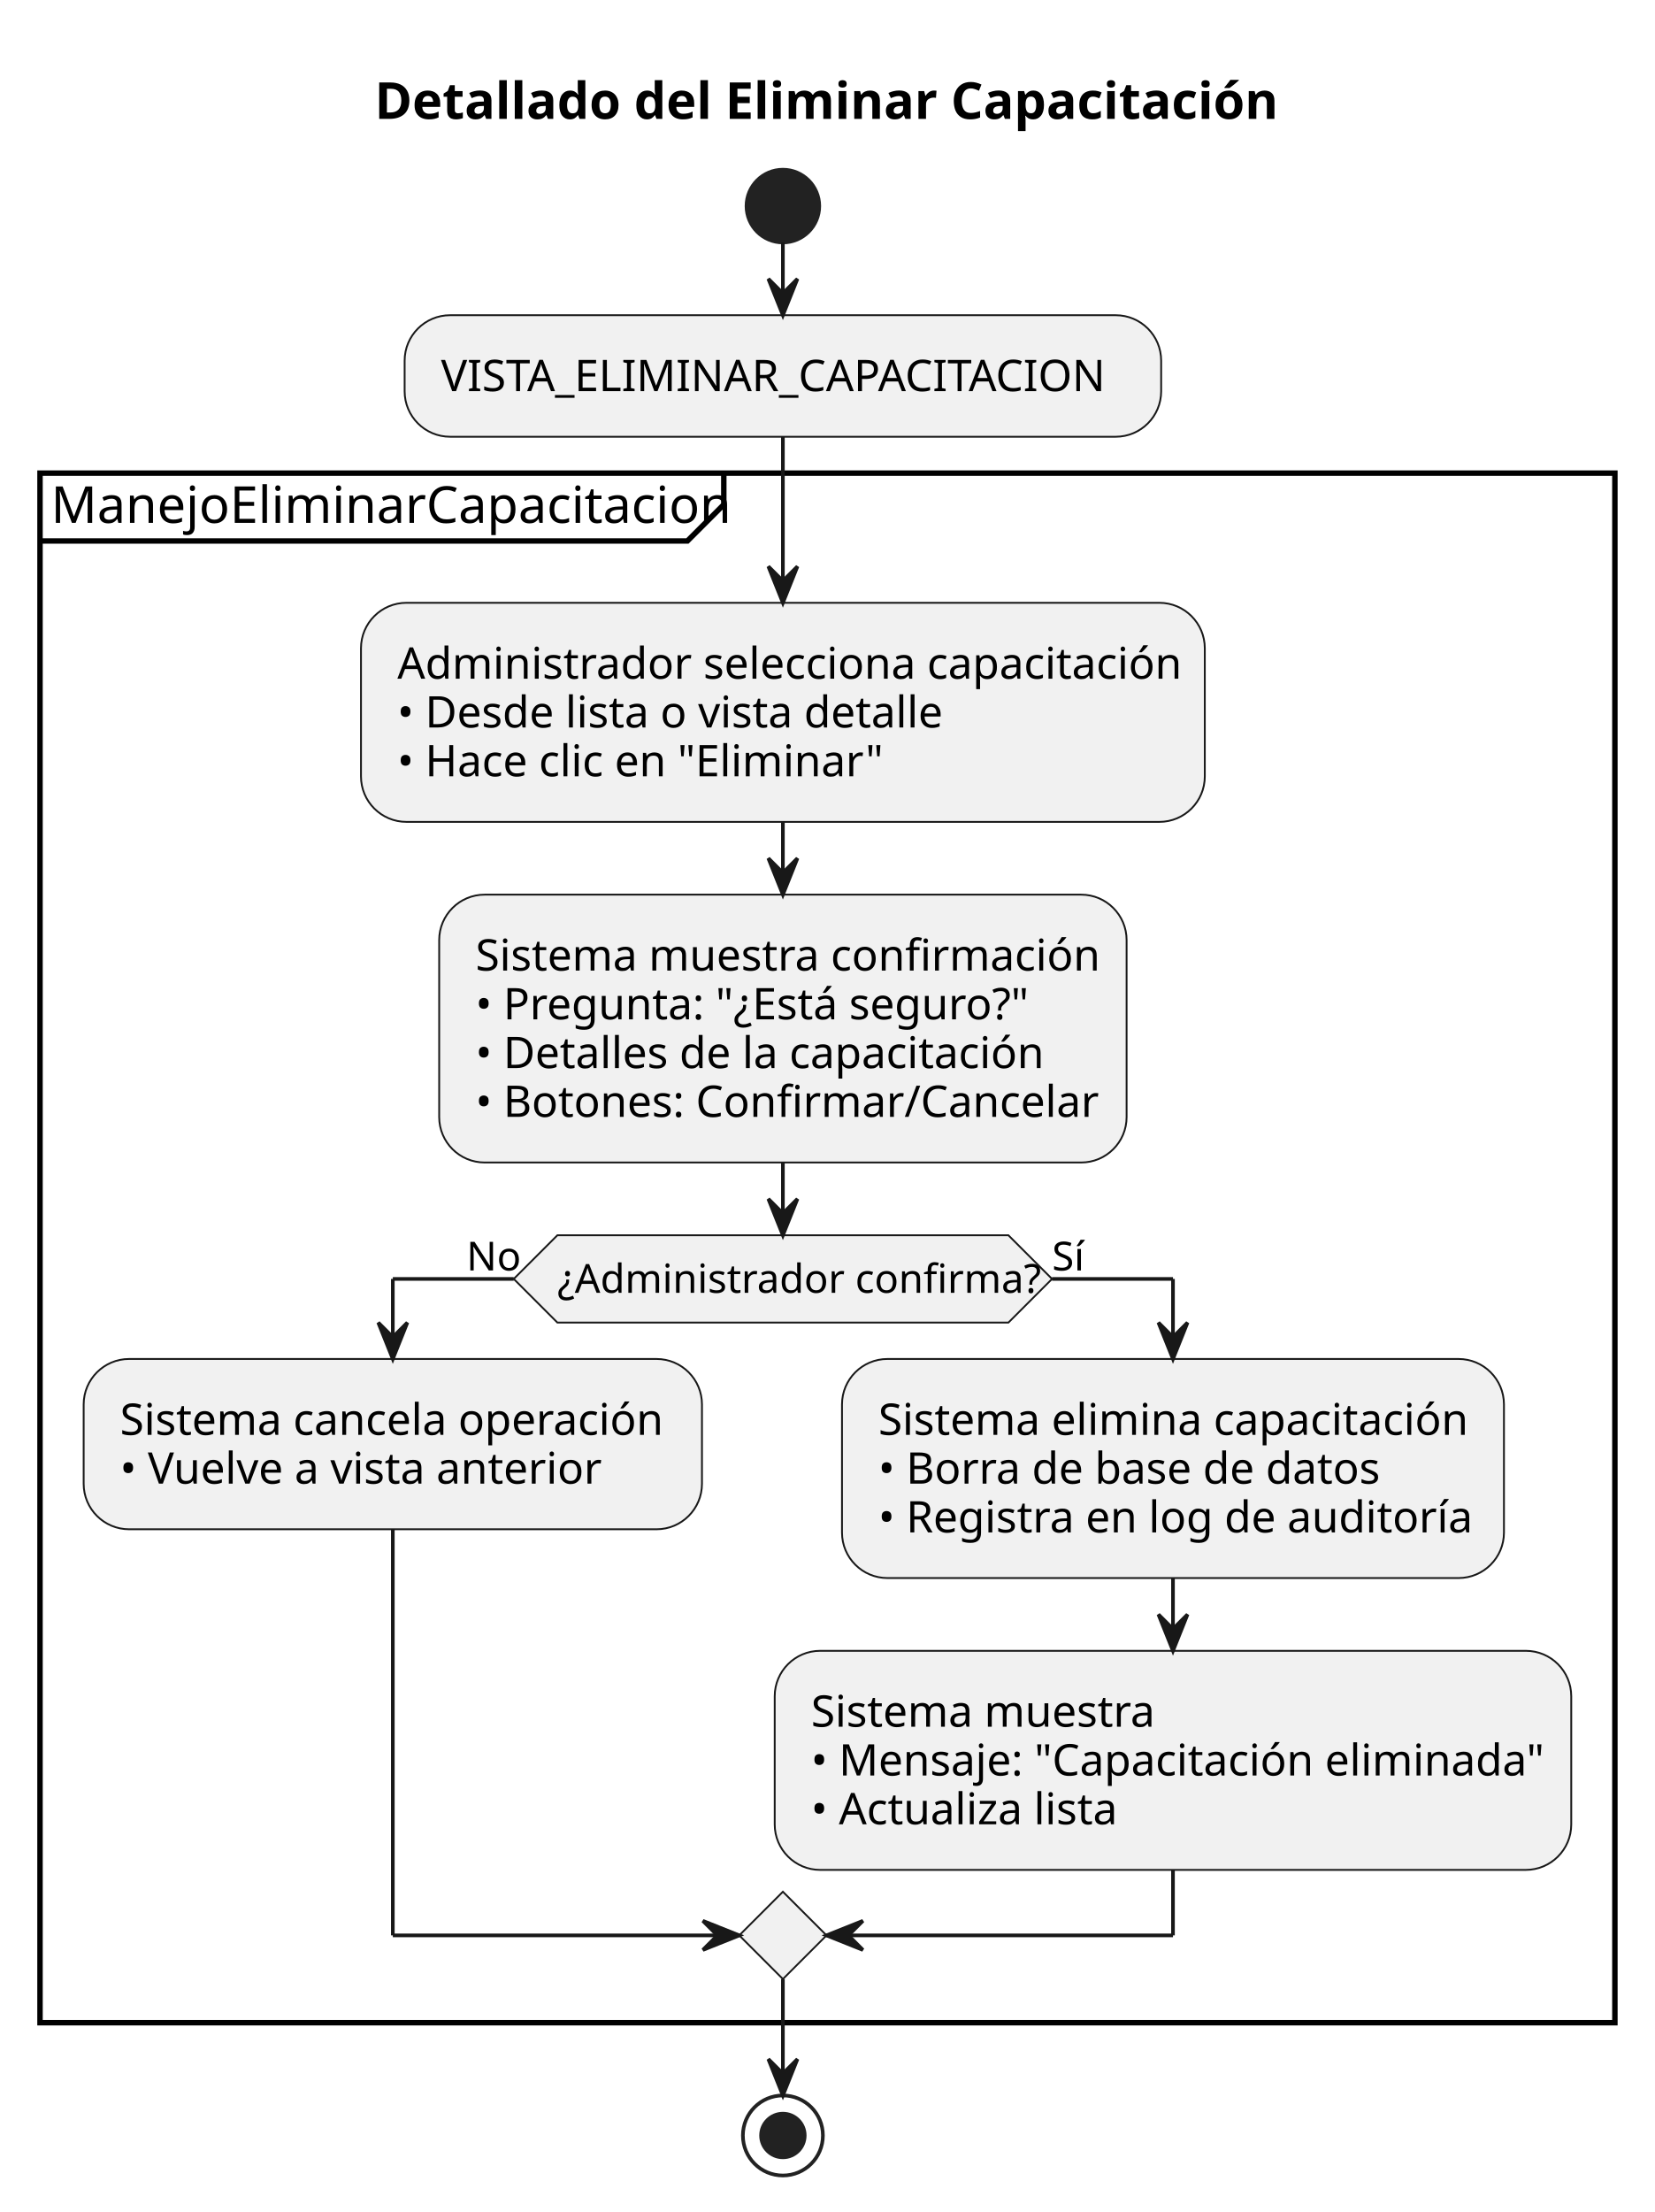
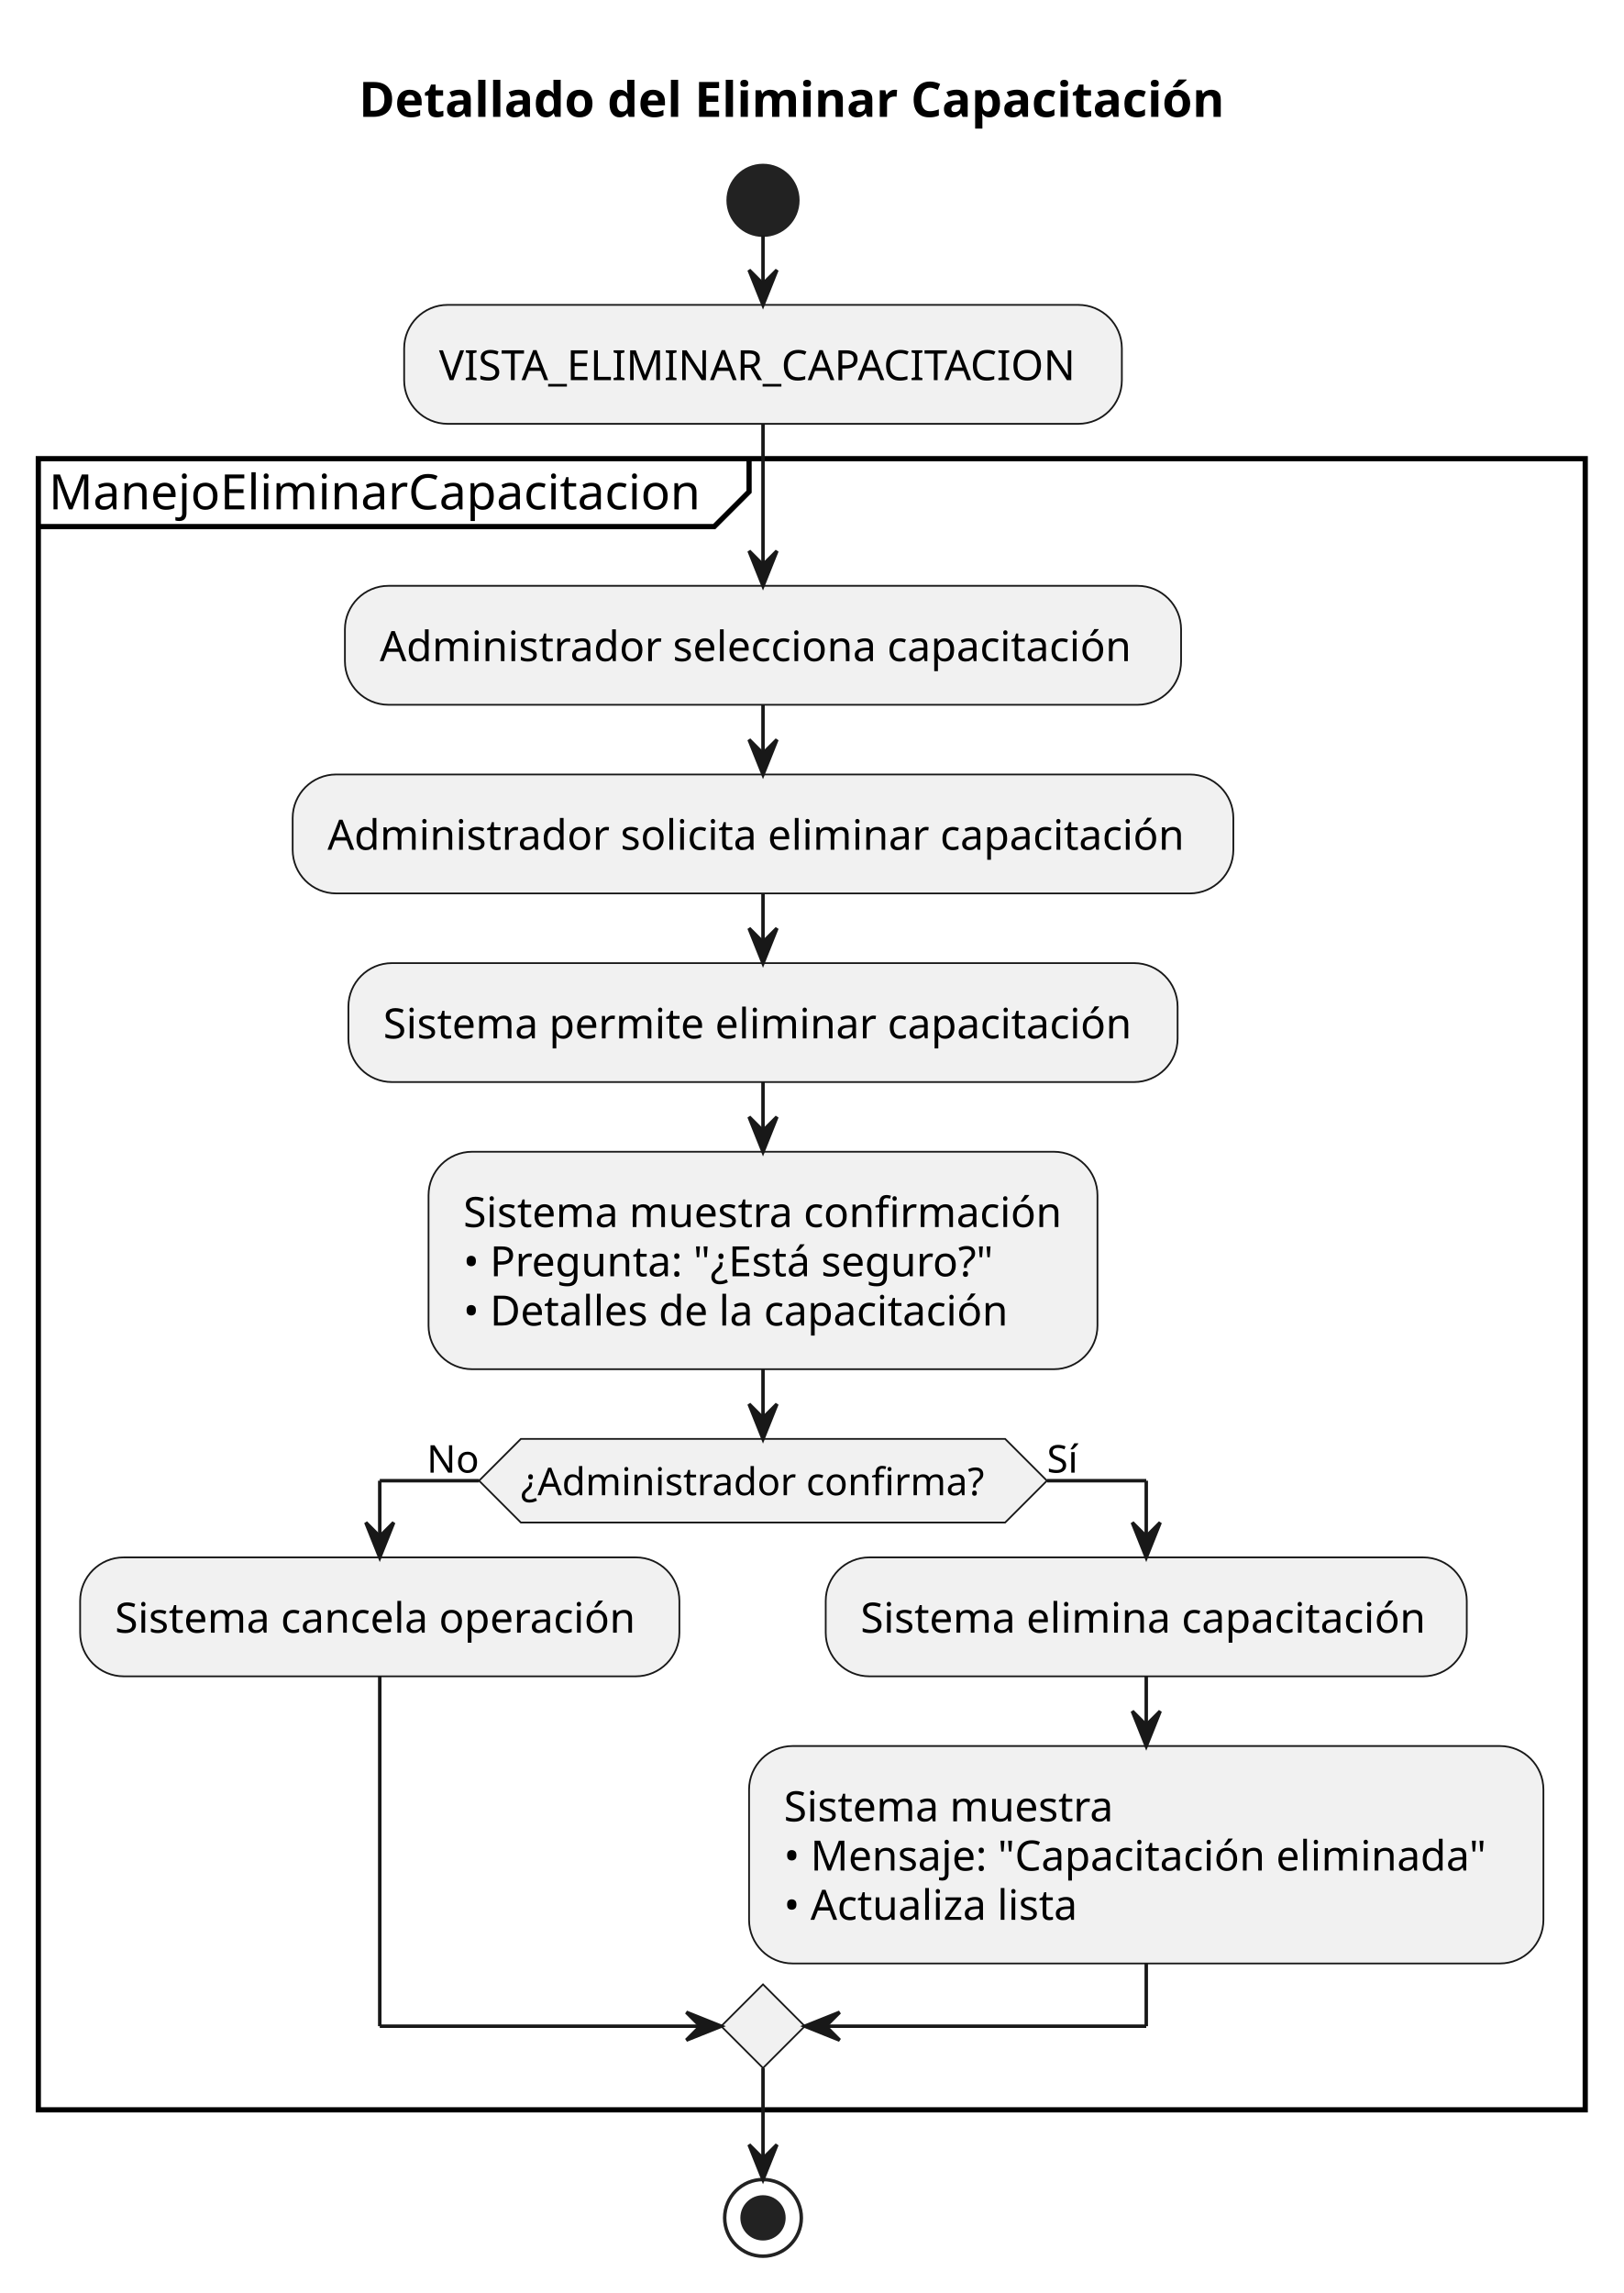
- <svg xmlns="http://www.w3.org/2000/svg" contentStyleType="text/css" height="608px" preserveAspectRatio="none" style="width:455px;height:608px;background:#FFFFFF;" version="1.1" viewBox="0 0 455 608" width="455px" zoomAndPan="magnify">
+ <svg xmlns="http://www.w3.org/2000/svg" contentStyleType="text/css" height="658px" preserveAspectRatio="none" style="width:466px;height:658px;background:#FFFFFF;" version="1.1" viewBox="0 0 466 658" width="466px" zoomAndPan="magnify">
  <defs />
  <g>
-     <text fill="#000000" font-family="sans-serif" font-size="14" font-weight="bold" lengthAdjust="spacing" textLength="246" x="103" y="32.674">Detallado del Eliminar Capacitación</text>
-     <ellipse cx="215.25" cy="56.641" fill="#222222" rx="10" ry="10" style="stroke:#222222;stroke-width:1.0;" />
-     <rect fill="#F1F1F1" height="33.406" rx="12.5" ry="12.5" style="stroke:#181818;stroke-width:0.5;" width="208" x="111.25" y="86.641" />
-     <text fill="#000000" font-family="sans-serif" font-size="12" lengthAdjust="spacing" textLength="188" x="121.25" y="107.504">VISTA_ELIMINAR_CAPACITACION</text>
-     <rect fill="none" height="425.922" style="stroke:#000000;stroke-width:1.5;" width="433" x="11" y="130.047" />
-     <path d="M199,130.047 L199,138.688 L189,148.688 L11,148.688 " fill="none" style="stroke:#000000;stroke-width:1.5;" />
-     <text fill="#000000" font-family="sans-serif" font-size="14" lengthAdjust="spacing" textLength="178" x="14" y="143.721">ManejoEliminarCapacitacion</text>
-     <rect fill="#F1F1F1" height="60.219" rx="12.5" ry="12.5" style="stroke:#181818;stroke-width:0.5;" width="232" x="99.25" y="165.688" />
-     <text fill="#000000" font-family="sans-serif" font-size="12" lengthAdjust="spacing" textLength="212" x="109.25" y="186.551">Administrador selecciona capacitación</text>
-     <text fill="#000000" font-family="sans-serif" font-size="12" lengthAdjust="spacing" textLength="149" x="109.25" y="199.957">• Desde lista o vista detalle</text>
-     <text fill="#000000" font-family="sans-serif" font-size="12" lengthAdjust="spacing" textLength="132" x="109.25" y="213.363">• Hace clic en "Eliminar"</text>
-     <rect fill="#F1F1F1" height="73.625" rx="12.5" ry="12.5" style="stroke:#181818;stroke-width:0.5;" width="189" x="120.75" y="245.906" />
-     <text fill="#000000" font-family="sans-serif" font-size="12" lengthAdjust="spacing" textLength="169" x="130.75" y="266.769">Sistema muestra confirmación</text>
-     <text fill="#000000" font-family="sans-serif" font-size="12" lengthAdjust="spacing" textLength="153" x="130.75" y="280.176">• Pregunta: "¿Está seguro?"</text>
-     <text fill="#000000" font-family="sans-serif" font-size="12" lengthAdjust="spacing" textLength="156" x="130.75" y="293.582">• Detalles de la capacitación</text>
-     <text fill="#000000" font-family="sans-serif" font-size="12" lengthAdjust="spacing" textLength="168" x="130.75" y="306.988">• Botones: Confirmar/Cancelar</text>
-     <polygon fill="#F1F1F1" points="153.25,339.531,277.25,339.531,289.25,351.531,277.25,363.531,153.25,363.531,141.25,351.531,153.25,339.531" style="stroke:#181818;stroke-width:0.5;" />
-     <text fill="#000000" font-family="sans-serif" font-size="11" lengthAdjust="spacing" textLength="124" x="153.25" y="355.345">¿Administrador confirma?</text>
-     <text fill="#000000" font-family="sans-serif" font-size="11" lengthAdjust="spacing" textLength="13" x="128.25" y="349.2">No</text>
-     <text fill="#000000" font-family="sans-serif" font-size="11" lengthAdjust="spacing" textLength="9" x="289.25" y="349.2">Sí</text>
-     <rect fill="#F1F1F1" height="46.812" rx="12.5" ry="12.5" style="stroke:#181818;stroke-width:0.5;" width="170" x="23" y="373.531" />
-     <text fill="#000000" font-family="sans-serif" font-size="12" lengthAdjust="spacing" textLength="150" x="33" y="394.394">Sistema cancela operación</text>
-     <text fill="#000000" font-family="sans-serif" font-size="12" lengthAdjust="spacing" textLength="127" x="33" y="407.801">• Vuelve a vista anterior</text>
-     <rect fill="#F1F1F1" height="60.219" rx="12.5" ry="12.5" style="stroke:#181818;stroke-width:0.5;" width="182" x="231.5" y="373.531" />
-     <text fill="#000000" font-family="sans-serif" font-size="12" lengthAdjust="spacing" textLength="162" x="241.5" y="394.394">Sistema elimina capacitación</text>
-     <text fill="#000000" font-family="sans-serif" font-size="12" lengthAdjust="spacing" textLength="137" x="241.5" y="407.801">• Borra de base de datos</text>
-     <text fill="#000000" font-family="sans-serif" font-size="12" lengthAdjust="spacing" textLength="160" x="241.5" y="421.207">• Registra en log de auditoría</text>
-     <rect fill="#F1F1F1" height="60.219" rx="12.5" ry="12.5" style="stroke:#181818;stroke-width:0.5;" width="219" x="213" y="453.75" />
-     <text fill="#000000" font-family="sans-serif" font-size="12" lengthAdjust="spacing" textLength="95" x="223" y="474.613">Sistema muestra</text>
-     <text fill="#000000" font-family="sans-serif" font-size="12" lengthAdjust="spacing" textLength="199" x="223" y="488.019">• Mensaje: "Capacitación eliminada"</text>
-     <text fill="#000000" font-family="sans-serif" font-size="12" lengthAdjust="spacing" textLength="82" x="223" y="501.426">• Actualiza lista</text>
-     <polygon fill="#F1F1F1" points="215.25,519.969,227.25,531.969,215.25,543.969,203.25,531.969,215.25,519.969" style="stroke:#181818;stroke-width:0.5;" />
-     <ellipse cx="215.25" cy="586.969" fill="none" rx="11" ry="11" style="stroke:#222222;stroke-width:1.0;" />
-     <ellipse cx="215.25" cy="586.969" fill="#222222" rx="6" ry="6" style="stroke:#222222;stroke-width:1.0;" />
-     <line style="stroke:#181818;stroke-width:1.0;" x1="215.25" x2="215.25" y1="66.641" y2="86.641" />
-     <polygon fill="#181818" points="211.25,76.641,215.25,86.641,219.25,76.641,215.25,80.641" style="stroke:#181818;stroke-width:1.0;" />
-     <line style="stroke:#181818;stroke-width:1.0;" x1="215.25" x2="215.25" y1="225.906" y2="245.906" />
-     <polygon fill="#181818" points="211.25,235.906,215.25,245.906,219.25,235.906,215.25,239.906" style="stroke:#181818;stroke-width:1.0;" />
-     <line style="stroke:#181818;stroke-width:1.0;" x1="322.5" x2="322.5" y1="433.75" y2="453.75" />
-     <polygon fill="#181818" points="318.5,443.75,322.5,453.75,326.5,443.75,322.5,447.75" style="stroke:#181818;stroke-width:1.0;" />
-     <line style="stroke:#181818;stroke-width:1.0;" x1="141.25" x2="108" y1="351.531" y2="351.531" />
-     <line style="stroke:#181818;stroke-width:1.0;" x1="108" x2="108" y1="351.531" y2="373.531" />
-     <polygon fill="#181818" points="104,363.531,108,373.531,112,363.531,108,367.531" style="stroke:#181818;stroke-width:1.0;" />
-     <line style="stroke:#181818;stroke-width:1.0;" x1="289.25" x2="322.5" y1="351.531" y2="351.531" />
-     <line style="stroke:#181818;stroke-width:1.0;" x1="322.5" x2="322.5" y1="351.531" y2="373.531" />
-     <polygon fill="#181818" points="318.5,363.531,322.5,373.531,326.5,363.531,322.5,367.531" style="stroke:#181818;stroke-width:1.0;" />
-     <line style="stroke:#181818;stroke-width:1.0;" x1="108" x2="108" y1="420.344" y2="531.969" />
-     <line style="stroke:#181818;stroke-width:1.0;" x1="108" x2="203.25" y1="531.969" y2="531.969" />
-     <polygon fill="#181818" points="193.25,527.969,203.25,531.969,193.25,535.969,197.25,531.969" style="stroke:#181818;stroke-width:1.0;" />
-     <line style="stroke:#181818;stroke-width:1.0;" x1="322.5" x2="322.5" y1="513.969" y2="531.969" />
-     <line style="stroke:#181818;stroke-width:1.0;" x1="322.5" x2="227.25" y1="531.969" y2="531.969" />
-     <polygon fill="#181818" points="237.25,527.969,227.25,531.969,237.25,535.969,233.25,531.969" style="stroke:#181818;stroke-width:1.0;" />
-     <line style="stroke:#181818;stroke-width:1.0;" x1="215.25" x2="215.25" y1="319.531" y2="339.531" />
-     <polygon fill="#181818" points="211.25,329.531,215.25,339.531,219.25,329.531,215.25,333.531" style="stroke:#181818;stroke-width:1.0;" />
-     <line style="stroke:#181818;stroke-width:1.0;" x1="215.25" x2="215.25" y1="120.047" y2="165.688" />
-     <polygon fill="#181818" points="211.25,155.688,215.25,165.688,219.25,155.688,215.25,159.688" style="stroke:#181818;stroke-width:1.0;" />
-     <line style="stroke:#181818;stroke-width:1.0;" x1="215.25" x2="215.25" y1="543.969" y2="575.969" />
-     <polygon fill="#181818" points="211.25,565.969,215.25,575.969,219.25,565.969,215.25,569.969" style="stroke:#181818;stroke-width:1.0;" />
+     <text fill="#000000" font-family="sans-serif" font-size="14" font-weight="bold" lengthAdjust="spacing" textLength="257" x="103" y="33.535">Detallado del Eliminar Capacitación</text>
+     <ellipse cx="219" cy="57.488" fill="#222222" rx="10" ry="10" style="stroke:#222222;stroke-width:1.0;" />
+     <rect fill="#F1F1F1" height="34.133" rx="12.5" ry="12.5" style="stroke:#181818;stroke-width:0.5;" width="206" x="116" y="87.488" />
+     <text fill="#000000" font-family="sans-serif" font-size="12" lengthAdjust="spacing" textLength="186" x="126" y="109.09">VISTA_ELIMINAR_CAPACITACION</text>
+     <rect fill="none" height="473.816" style="stroke:#000000;stroke-width:1.5;" width="444" x="11" y="131.621" />
+     <path d="M215,131.621 L215,141.109 L205,151.109 L11,151.109 " fill="none" style="stroke:#000000;stroke-width:1.5;" />
+     <text fill="#000000" font-family="sans-serif" font-size="14" lengthAdjust="spacing" textLength="194" x="14" y="146.156">ManejoEliminarCapacitacion</text>
+     <rect fill="#F1F1F1" height="34.133" rx="12.5" ry="12.5" style="stroke:#181818;stroke-width:0.5;" width="240" x="99" y="168.109" />
+     <text fill="#000000" font-family="sans-serif" font-size="12" lengthAdjust="spacing" textLength="220" x="109" y="189.711">Administrador selecciona capacitación</text>
+     <rect fill="#F1F1F1" height="34.133" rx="12.5" ry="12.5" style="stroke:#181818;stroke-width:0.5;" width="270" x="84" y="222.242" />
+     <text fill="#000000" font-family="sans-serif" font-size="12" lengthAdjust="spacing" textLength="250" x="94" y="243.844">Administrador solicita eliminar capacitación</text>
+     <rect fill="#F1F1F1" height="34.133" rx="12.5" ry="12.5" style="stroke:#181818;stroke-width:0.5;" width="238" x="100" y="276.375" />
+     <text fill="#000000" font-family="sans-serif" font-size="12" lengthAdjust="spacing" textLength="218" x="110" y="297.977">Sistema permite eliminar capacitación</text>
+     <rect fill="#F1F1F1" height="62.398" rx="12.5" ry="12.5" style="stroke:#181818;stroke-width:0.5;" width="192" x="123" y="330.508" />
+     <text fill="#000000" font-family="sans-serif" font-size="12" lengthAdjust="spacing" textLength="172" x="133" y="352.109">Sistema muestra confirmación</text>
+     <text fill="#000000" font-family="sans-serif" font-size="12" lengthAdjust="spacing" textLength="155" x="133" y="366.242">• Pregunta: "¿Está seguro?"</text>
+     <text fill="#000000" font-family="sans-serif" font-size="12" lengthAdjust="spacing" textLength="165" x="133" y="380.375">• Detalles de la capacitación</text>
+     <polygon fill="#F1F1F1" points="149.5,412.906,288.5,412.906,300.5,424.906,288.5,436.906,149.5,436.906,137.5,424.906,149.5,412.906" style="stroke:#181818;stroke-width:0.5;" />
+     <text fill="#000000" font-family="sans-serif" font-size="11" lengthAdjust="spacing" textLength="139" x="149.5" y="429.063">¿Administrador confirma?</text>
+     <text fill="#000000" font-family="sans-serif" font-size="11" lengthAdjust="spacing" textLength="15" x="122.5" y="422.586">No</text>
+     <text fill="#000000" font-family="sans-serif" font-size="11" lengthAdjust="spacing" textLength="9" x="300.5" y="422.586">Sí</text>
+     <rect fill="#F1F1F1" height="34.133" rx="12.5" ry="12.5" style="stroke:#181818;stroke-width:0.5;" width="172" x="23" y="446.906" />
+     <text fill="#000000" font-family="sans-serif" font-size="12" lengthAdjust="spacing" textLength="152" x="33" y="468.508">Sistema cancela operación</text>
+     <rect fill="#F1F1F1" height="34.133" rx="12.5" ry="12.5" style="stroke:#181818;stroke-width:0.5;" width="184" x="237" y="446.906" />
+     <text fill="#000000" font-family="sans-serif" font-size="12" lengthAdjust="spacing" textLength="164" x="247" y="468.508">Sistema elimina capacitación</text>
+     <rect fill="#F1F1F1" height="62.398" rx="12.5" ry="12.5" style="stroke:#181818;stroke-width:0.5;" width="228" x="215" y="501.039" />
+     <text fill="#000000" font-family="sans-serif" font-size="12" lengthAdjust="spacing" textLength="95" x="225" y="522.641">Sistema muestra</text>
+     <text fill="#000000" font-family="sans-serif" font-size="12" lengthAdjust="spacing" textLength="208" x="225" y="536.773">• Mensaje: "Capacitación eliminada"</text>
+     <text fill="#000000" font-family="sans-serif" font-size="12" lengthAdjust="spacing" textLength="90" x="225" y="550.906">• Actualiza lista</text>
+     <polygon fill="#F1F1F1" points="219,569.438,231,581.438,219,593.438,207,581.438,219,569.438" style="stroke:#181818;stroke-width:0.5;" />
+     <ellipse cx="219" cy="636.438" fill="none" rx="11" ry="11" style="stroke:#222222;stroke-width:1.0;" />
+     <ellipse cx="219" cy="636.438" fill="#222222" rx="6" ry="6" style="stroke:#222222;stroke-width:1.0;" />
+     <line style="stroke:#181818;stroke-width:1.0;" x1="219" x2="219" y1="67.488" y2="87.488" />
+     <polygon fill="#181818" points="215,77.488,219,87.488,223,77.488,219,81.488" style="stroke:#181818;stroke-width:1.0;" />
+     <line style="stroke:#181818;stroke-width:1.0;" x1="219" x2="219" y1="202.242" y2="222.242" />
+     <polygon fill="#181818" points="215,212.242,219,222.242,223,212.242,219,216.242" style="stroke:#181818;stroke-width:1.0;" />
+     <line style="stroke:#181818;stroke-width:1.0;" x1="219" x2="219" y1="256.375" y2="276.375" />
+     <polygon fill="#181818" points="215,266.375,219,276.375,223,266.375,219,270.375" style="stroke:#181818;stroke-width:1.0;" />
+     <line style="stroke:#181818;stroke-width:1.0;" x1="219" x2="219" y1="310.508" y2="330.508" />
+     <polygon fill="#181818" points="215,320.508,219,330.508,223,320.508,219,324.508" style="stroke:#181818;stroke-width:1.0;" />
+     <line style="stroke:#181818;stroke-width:1.0;" x1="329" x2="329" y1="481.039" y2="501.039" />
+     <polygon fill="#181818" points="325,491.039,329,501.039,333,491.039,329,495.039" style="stroke:#181818;stroke-width:1.0;" />
+     <line style="stroke:#181818;stroke-width:1.0;" x1="137.5" x2="109" y1="424.906" y2="424.906" />
+     <line style="stroke:#181818;stroke-width:1.0;" x1="109" x2="109" y1="424.906" y2="446.906" />
+     <polygon fill="#181818" points="105,436.906,109,446.906,113,436.906,109,440.906" style="stroke:#181818;stroke-width:1.0;" />
+     <line style="stroke:#181818;stroke-width:1.0;" x1="300.5" x2="329" y1="424.906" y2="424.906" />
+     <line style="stroke:#181818;stroke-width:1.0;" x1="329" x2="329" y1="424.906" y2="446.906" />
+     <polygon fill="#181818" points="325,436.906,329,446.906,333,436.906,329,440.906" style="stroke:#181818;stroke-width:1.0;" />
+     <line style="stroke:#181818;stroke-width:1.0;" x1="109" x2="109" y1="481.039" y2="581.438" />
+     <line style="stroke:#181818;stroke-width:1.0;" x1="109" x2="207" y1="581.438" y2="581.438" />
+     <polygon fill="#181818" points="197,577.438,207,581.438,197,585.438,201,581.438" style="stroke:#181818;stroke-width:1.0;" />
+     <line style="stroke:#181818;stroke-width:1.0;" x1="329" x2="329" y1="563.438" y2="581.438" />
+     <line style="stroke:#181818;stroke-width:1.0;" x1="329" x2="231" y1="581.438" y2="581.438" />
+     <polygon fill="#181818" points="241,577.438,231,581.438,241,585.438,237,581.438" style="stroke:#181818;stroke-width:1.0;" />
+     <line style="stroke:#181818;stroke-width:1.0;" x1="219" x2="219" y1="392.906" y2="412.906" />
+     <polygon fill="#181818" points="215,402.906,219,412.906,223,402.906,219,406.906" style="stroke:#181818;stroke-width:1.0;" />
+     <line style="stroke:#181818;stroke-width:1.0;" x1="219" x2="219" y1="121.621" y2="168.109" />
+     <polygon fill="#181818" points="215,158.109,219,168.109,223,158.109,219,162.109" style="stroke:#181818;stroke-width:1.0;" />
+     <line style="stroke:#181818;stroke-width:1.0;" x1="219" x2="219" y1="593.438" y2="625.438" />
+     <polygon fill="#181818" points="215,615.438,219,625.438,223,615.438,219,619.438" style="stroke:#181818;stroke-width:1.0;" />
  </g>
</svg>
